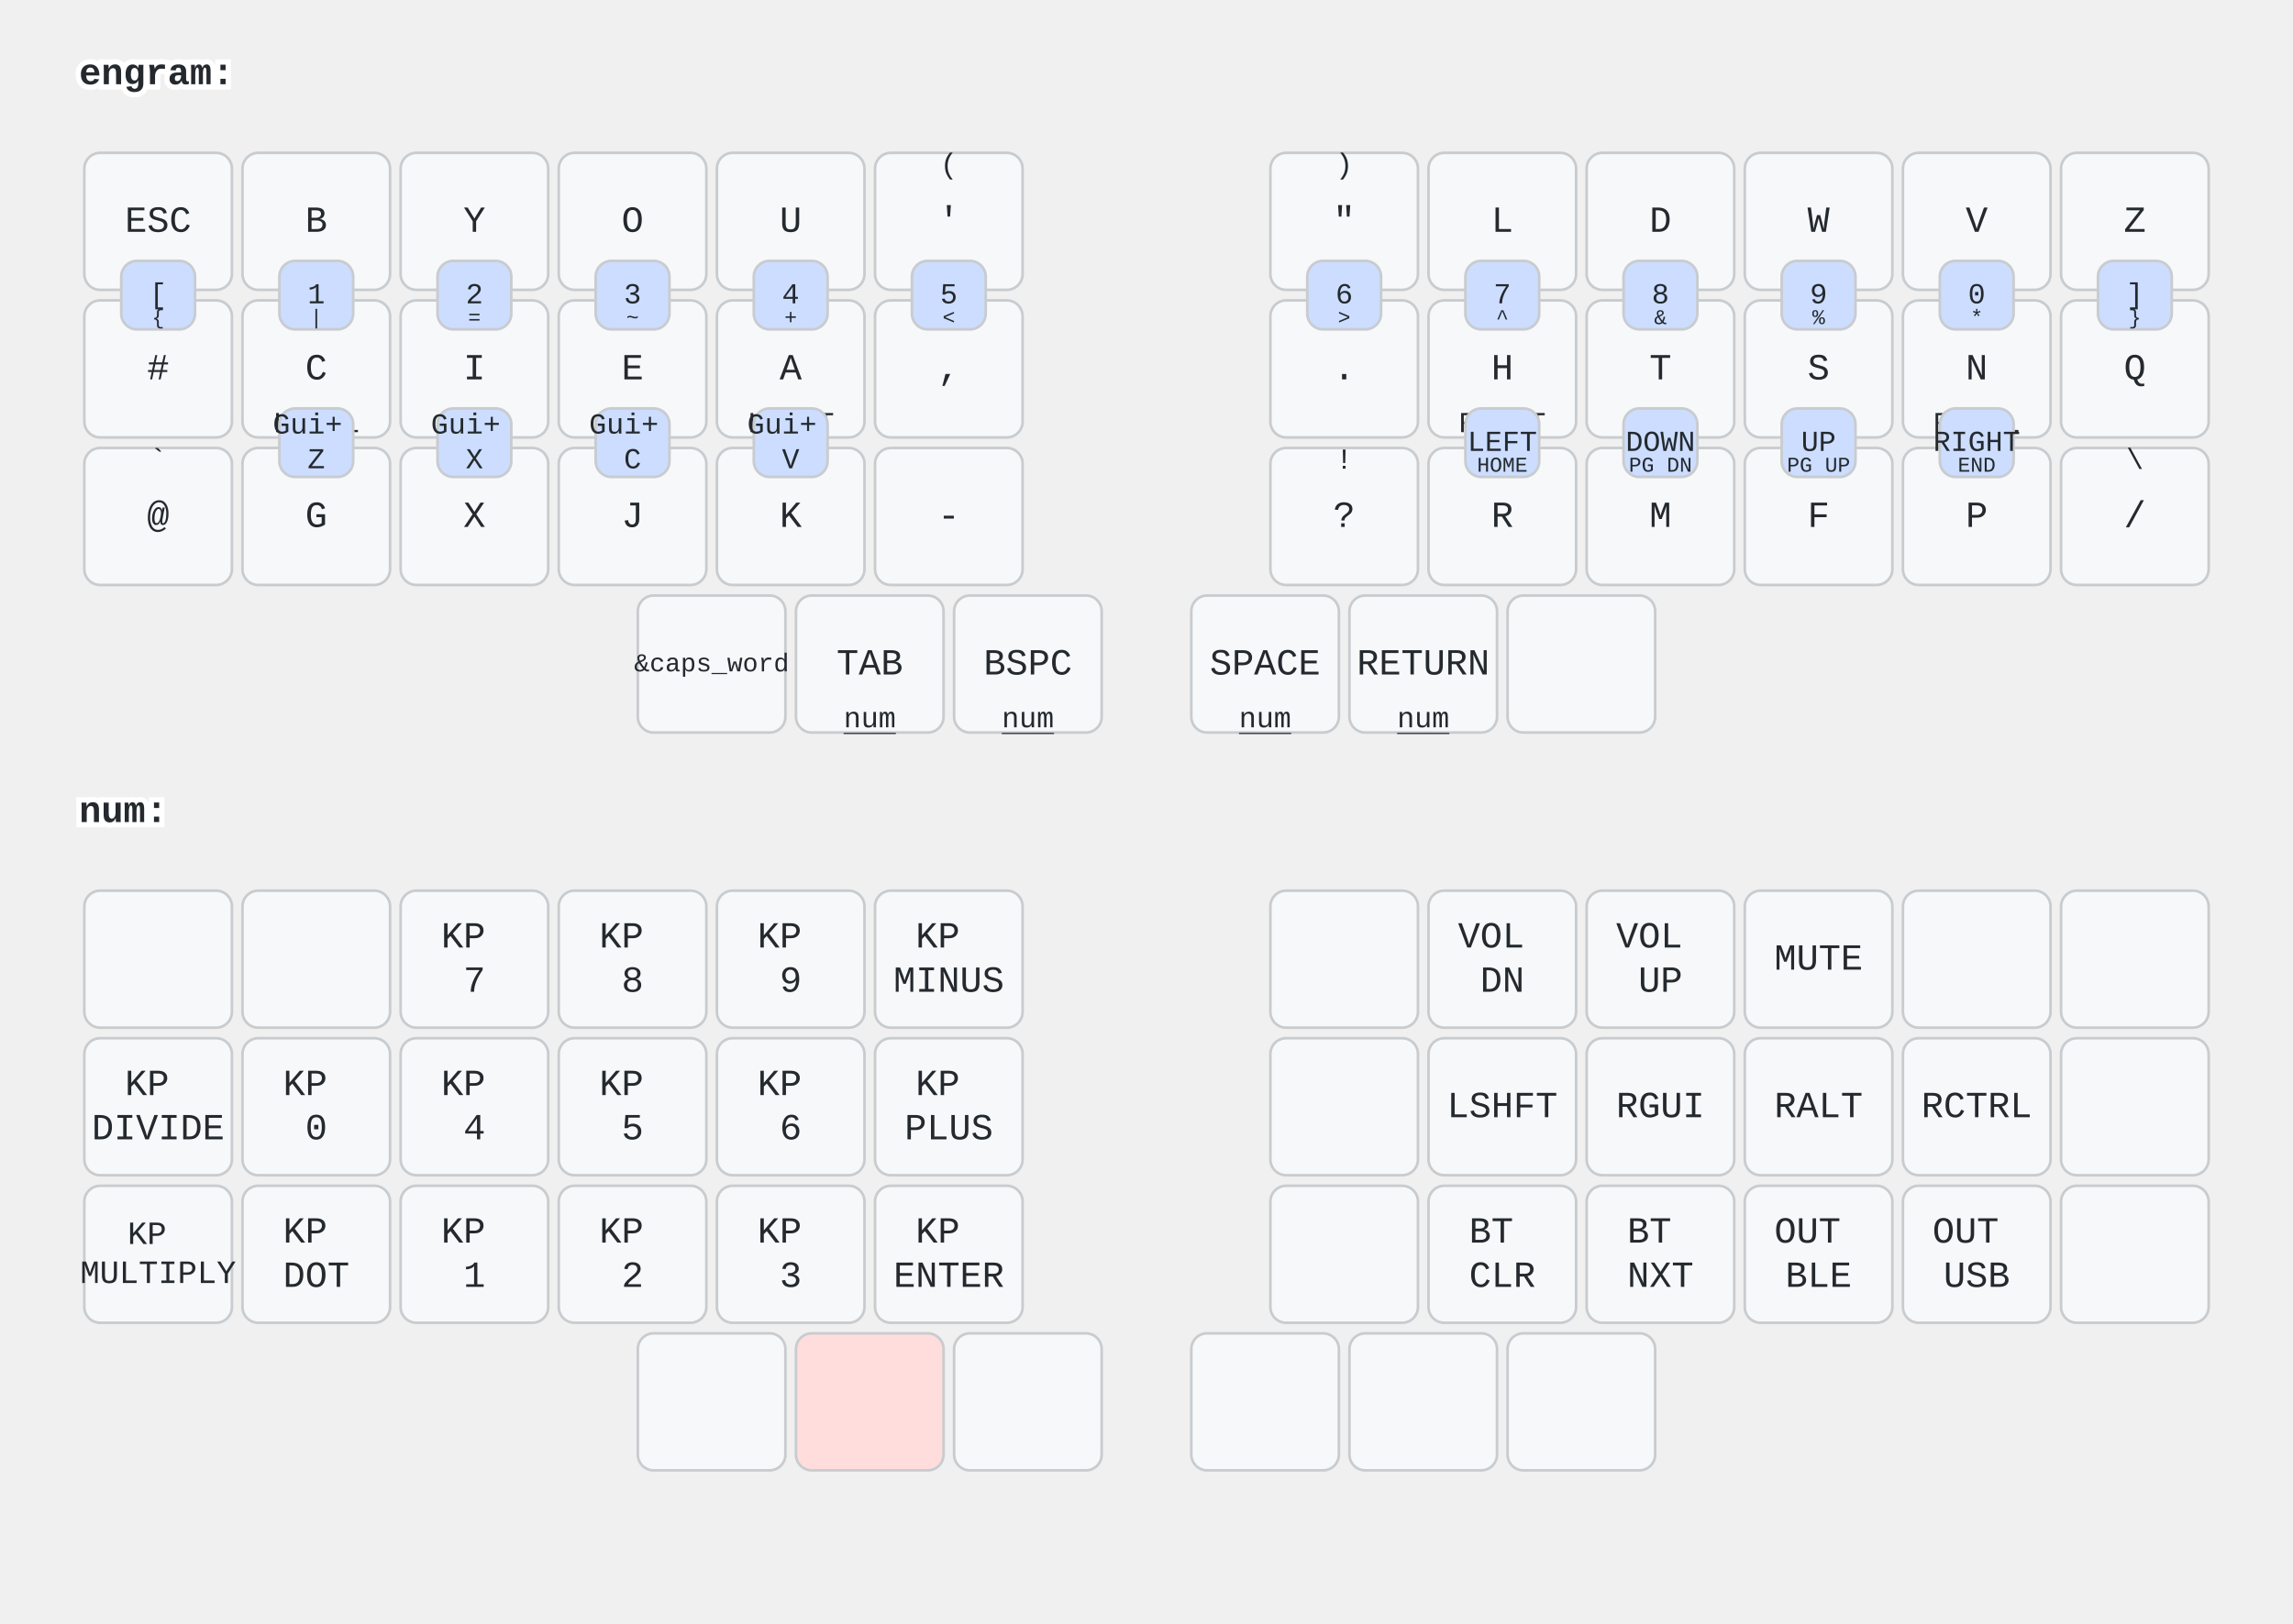
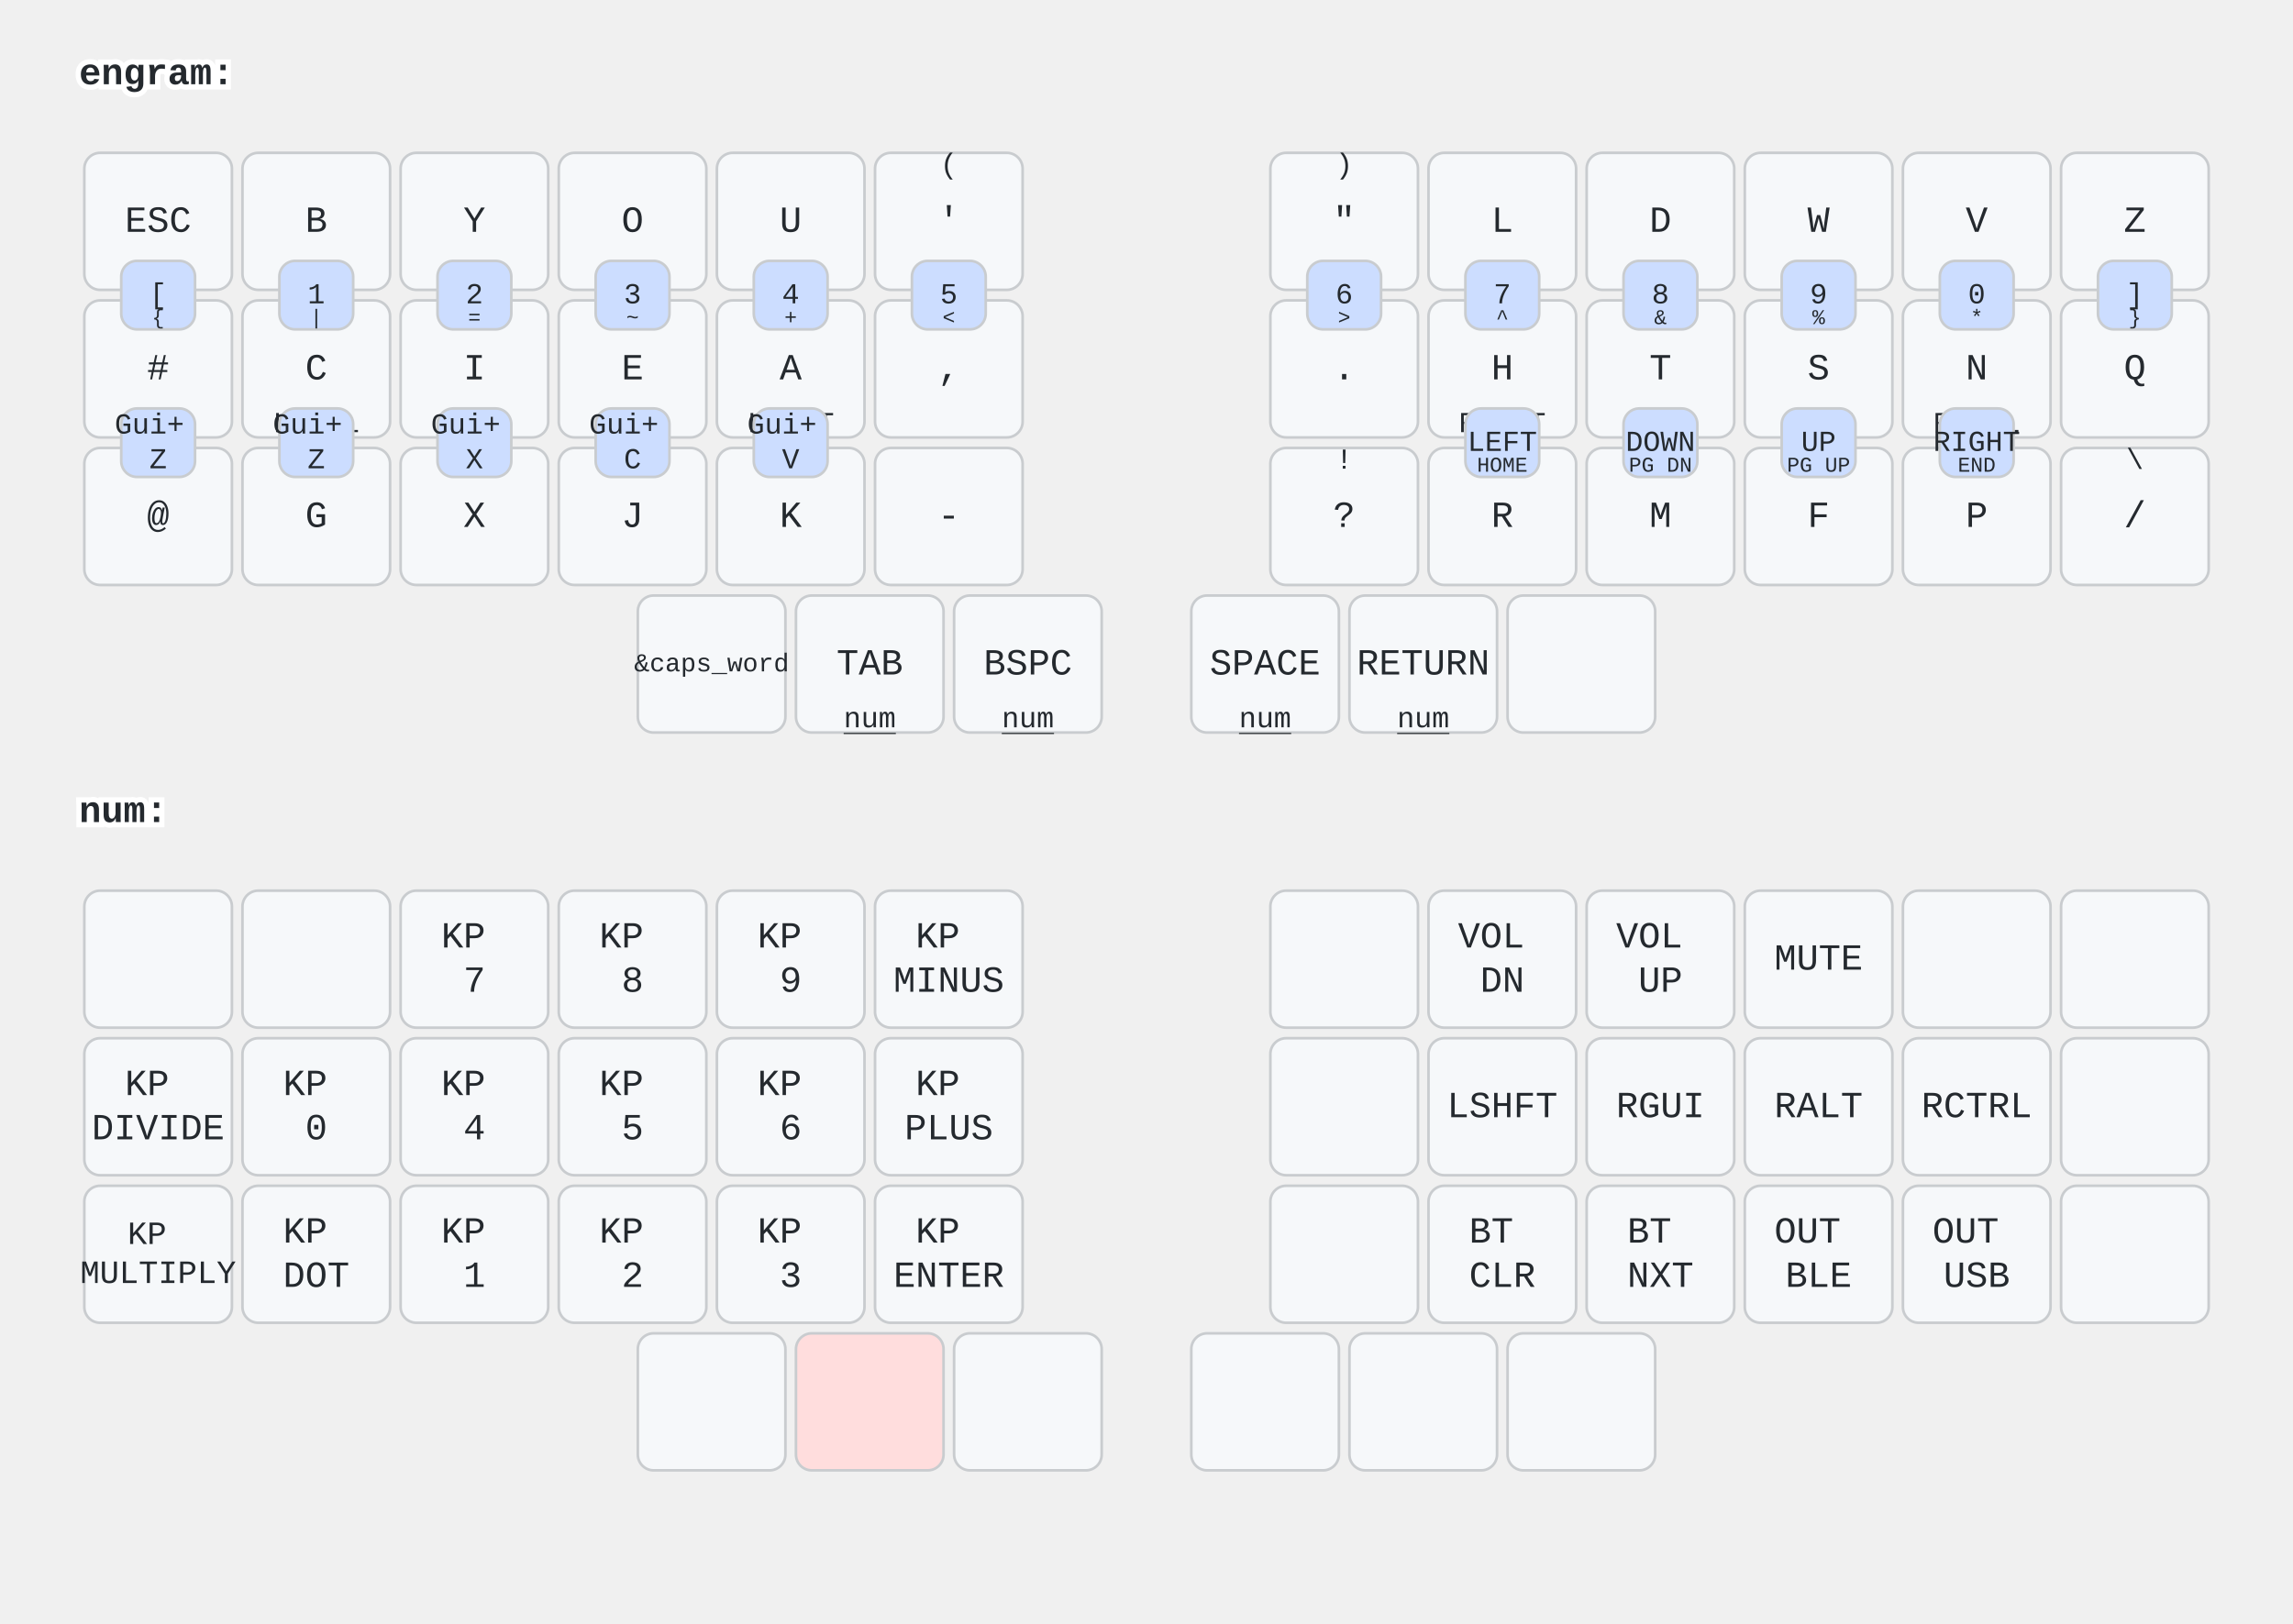
<svg xmlns="http://www.w3.org/2000/svg" width="870" height="616" viewBox="0 0 870 616" class="keymap">
  <style>/* inherit to force styles through use tags */
svg path {
    fill: inherit;
}

/* font and background color specifications */
svg.keymap {
    font-family: SFMono-Regular,Consolas,Liberation Mono,Menlo,monospace;
    font-size: 14px;
    font-kerning: normal;
    text-rendering: optimizeLegibility;
    fill: #24292e;
}

/* default key styling */
rect.key {
    fill: #f6f8fa;
}

rect.key, rect.combo {
    stroke: #c9cccf;
    stroke-width: 1;
}

/* default key side styling, only used is draw_key_sides is set */
rect.side {
    filter: brightness(90%);
}

/* color accent for combo boxes */
rect.combo, rect.combo-separate {
    fill: #cdf;
}

/* color accent for held keys */
rect.held, rect.combo.held {
    fill: #fdd;
}

/* color accent for ghost (optional) keys */
rect.ghost, rect.combo.ghost {
    stroke-dasharray: 4, 4;
    stroke-width: 2;
}

text {
    text-anchor: middle;
    dominant-baseline: middle;
}

/* styling for layer labels */
text.label {
    font-weight: bold;
    text-anchor: start;
    stroke: white;
    stroke-width: 4;
    paint-order: stroke;
}

/* styling for optional footer */
text.footer {
    text-anchor: end;
    dominant-baseline: auto;
    stroke: white;
    stroke-width: 4;
    paint-order: stroke;
}

/* styling for combo tap, and key hold/shifted label text */
text.combo, text.hold, text.shifted {
    font-size: 11px;
}

text.hold {
    text-anchor: middle;
    dominant-baseline: auto;
}

text.shifted {
    text-anchor: middle;
    dominant-baseline: hanging;
}

text.layer-activator {
    text-decoration: underline;
}

/* styling for hold/shifted label text in combo box */
text.combo.hold, text.combo.shifted {
    font-size: 8px;
}

/* lighter symbol for transparent keys */
text.trans {
    fill: #7b7e81;
}

/* styling for combo dendrons */
path.combo {
    stroke-width: 1;
    stroke: gray;
    fill: none;
}

/* Start Tabler Icons Cleanup */
/* cannot use height/width with glyphs */
.icon-tabler &gt; path {
    fill: inherit;
    stroke: inherit;
    stroke-width: 2;
}
/* hide tabler's default box */
.icon-tabler &gt; path[stroke="none"][fill="none"] {
    visibility: hidden;
}
/* End Tabler Icons Cleanup */
</style>
  <g transform="translate(30, 0)" class="layer-engram">
    <text x="0" y="28" class="label" id="engram">engram:</text>
    <g transform="translate(0, 56)">
      <g transform="translate(30, 28)" class="key keypos-0">
        <rect rx="6" ry="6" x="-28" y="-26" width="56" height="52" class="key" />
        <text x="0" y="0" class="key tap">ESC</text>
        <text x="0" y="24" class="key hold">F1</text>
      </g>
      <g transform="translate(90, 28)" class="key keypos-1">
        <rect rx="6" ry="6" x="-28" y="-26" width="56" height="52" class="key" />
        <text x="0" y="0" class="key tap">B</text>
        <text x="0" y="24" class="key hold">F2</text>
      </g>
      <g transform="translate(150, 28)" class="key keypos-2">
        <rect rx="6" ry="6" x="-28" y="-26" width="56" height="52" class="key" />
        <text x="0" y="0" class="key tap">Y</text>
        <text x="0" y="24" class="key hold">F3</text>
      </g>
      <g transform="translate(210, 28)" class="key keypos-3">
        <rect rx="6" ry="6" x="-28" y="-26" width="56" height="52" class="key" />
        <text x="0" y="0" class="key tap">O</text>
        <text x="0" y="24" class="key hold">F4</text>
      </g>
      <g transform="translate(270, 28)" class="key keypos-4">
        <rect rx="6" ry="6" x="-28" y="-26" width="56" height="52" class="key" />
        <text x="0" y="0" class="key tap">U</text>
        <text x="0" y="24" class="key hold">F5</text>
      </g>
      <g transform="translate(330, 28)" class="key keypos-5">
        <rect rx="6" ry="6" x="-28" y="-26" width="56" height="52" class="key" />
        <text x="0" y="0" class="key tap">'</text>
        <text x="0" y="-24" class="key shifted">(</text>
      </g>
      <g transform="translate(480, 28)" class="key keypos-6">
        <rect rx="6" ry="6" x="-28" y="-26" width="56" height="52" class="key" />
        <text x="0" y="0" class="key tap">"</text>
        <text x="0" y="-24" class="key shifted">)</text>
      </g>
      <g transform="translate(540, 28)" class="key keypos-7">
        <rect rx="6" ry="6" x="-28" y="-26" width="56" height="52" class="key" />
        <text x="0" y="0" class="key tap">L</text>
        <text x="0" y="24" class="key hold">F8</text>
      </g>
      <g transform="translate(600, 28)" class="key keypos-8">
        <rect rx="6" ry="6" x="-28" y="-26" width="56" height="52" class="key" />
        <text x="0" y="0" class="key tap">D</text>
        <text x="0" y="24" class="key hold">F9</text>
      </g>
      <g transform="translate(660, 28)" class="key keypos-9">
        <rect rx="6" ry="6" x="-28" y="-26" width="56" height="52" class="key" />
        <text x="0" y="0" class="key tap">W</text>
        <text x="0" y="24" class="key hold">F10</text>
      </g>
      <g transform="translate(720, 28)" class="key keypos-10">
        <rect rx="6" ry="6" x="-28" y="-26" width="56" height="52" class="key" />
        <text x="0" y="0" class="key tap">V</text>
        <text x="0" y="24" class="key hold">F11</text>
      </g>
      <g transform="translate(780, 28)" class="key keypos-11">
        <rect rx="6" ry="6" x="-28" y="-26" width="56" height="52" class="key" />
        <text x="0" y="0" class="key tap">Z</text>
        <text x="0" y="24" class="key hold">F12</text>
      </g>
      <g transform="translate(30, 84)" class="key keypos-12">
        <rect rx="6" ry="6" x="-28" y="-26" width="56" height="52" class="key" />
        <text x="0" y="0" class="key tap">#</text>
        <text x="0" y="-24" class="key shifted">$</text>
      </g>
      <g transform="translate(90, 84)" class="key keypos-13">
        <rect rx="6" ry="6" x="-28" y="-26" width="56" height="52" class="key" />
        <text x="0" y="0" class="key tap">C</text>
        <text x="0" y="24" class="key hold">LCTRL</text>
      </g>
      <g transform="translate(150, 84)" class="key keypos-14">
        <rect rx="6" ry="6" x="-28" y="-26" width="56" height="52" class="key" />
        <text x="0" y="0" class="key tap">I</text>
        <text x="0" y="24" class="key hold">LALT</text>
      </g>
      <g transform="translate(210, 84)" class="key keypos-15">
        <rect rx="6" ry="6" x="-28" y="-26" width="56" height="52" class="key" />
        <text x="0" y="0" class="key tap">E</text>
        <text x="0" y="24" class="key hold">LGUI</text>
      </g>
      <g transform="translate(270, 84)" class="key keypos-16">
        <rect rx="6" ry="6" x="-28" y="-26" width="56" height="52" class="key" />
        <text x="0" y="0" class="key tap">A</text>
        <text x="0" y="24" class="key hold">LSHFT</text>
      </g>
      <g transform="translate(330, 84)" class="key keypos-17">
        <rect rx="6" ry="6" x="-28" y="-26" width="56" height="52" class="key" />
        <text x="0" y="0" class="key tap">,</text>
        <text x="0" y="-24" class="key shifted">;</text>
      </g>
      <g transform="translate(480, 84)" class="key keypos-18">
        <rect rx="6" ry="6" x="-28" y="-26" width="56" height="52" class="key" />
        <text x="0" y="0" class="key tap">.</text>
        <text x="0" y="-24" class="key shifted">:</text>
      </g>
      <g transform="translate(540, 84)" class="key keypos-19">
        <rect rx="6" ry="6" x="-28" y="-26" width="56" height="52" class="key" />
        <text x="0" y="0" class="key tap">H</text>
        <text x="0" y="24" class="key hold">RSHFT</text>
      </g>
      <g transform="translate(600, 84)" class="key keypos-20">
        <rect rx="6" ry="6" x="-28" y="-26" width="56" height="52" class="key" />
        <text x="0" y="0" class="key tap">T</text>
        <text x="0" y="24" class="key hold">RGUI</text>
      </g>
      <g transform="translate(660, 84)" class="key keypos-21">
        <rect rx="6" ry="6" x="-28" y="-26" width="56" height="52" class="key" />
        <text x="0" y="0" class="key tap">S</text>
        <text x="0" y="24" class="key hold">RALT</text>
      </g>
      <g transform="translate(720, 84)" class="key keypos-22">
        <rect rx="6" ry="6" x="-28" y="-26" width="56" height="52" class="key" />
        <text x="0" y="0" class="key tap">N</text>
        <text x="0" y="24" class="key hold">RCTRL</text>
      </g>
      <g transform="translate(780, 84)" class="key keypos-23">
        <rect rx="6" ry="6" x="-28" y="-26" width="56" height="52" class="key" />
        <text x="0" y="0" class="key tap">Q</text>
      </g>
      <g transform="translate(30, 140)" class="key keypos-24">
        <rect rx="6" ry="6" x="-28" y="-26" width="56" height="52" class="key" />
        <text x="0" y="0" class="key tap">@</text>
        <text x="0" y="-24" class="key shifted">`</text>
      </g>
      <g transform="translate(90, 140)" class="key keypos-25">
        <rect rx="6" ry="6" x="-28" y="-26" width="56" height="52" class="key" />
        <text x="0" y="0" class="key tap">G</text>
      </g>
      <g transform="translate(150, 140)" class="key keypos-26">
        <rect rx="6" ry="6" x="-28" y="-26" width="56" height="52" class="key" />
        <text x="0" y="0" class="key tap">X</text>
      </g>
      <g transform="translate(210, 140)" class="key keypos-27">
        <rect rx="6" ry="6" x="-28" y="-26" width="56" height="52" class="key" />
        <text x="0" y="0" class="key tap">J</text>
      </g>
      <g transform="translate(270, 140)" class="key keypos-28">
        <rect rx="6" ry="6" x="-28" y="-26" width="56" height="52" class="key" />
        <text x="0" y="0" class="key tap">K</text>
      </g>
      <g transform="translate(330, 140)" class="key keypos-29">
        <rect rx="6" ry="6" x="-28" y="-26" width="56" height="52" class="key" />
        <text x="0" y="0" class="key tap">-</text>
      </g>
      <g transform="translate(480, 140)" class="key keypos-30">
        <rect rx="6" ry="6" x="-28" y="-26" width="56" height="52" class="key" />
        <text x="0" y="0" class="key tap">?</text>
        <text x="0" y="-24" class="key shifted">!</text>
      </g>
      <g transform="translate(540, 140)" class="key keypos-31">
        <rect rx="6" ry="6" x="-28" y="-26" width="56" height="52" class="key" />
        <text x="0" y="0" class="key tap">R</text>
      </g>
      <g transform="translate(600, 140)" class="key keypos-32">
        <rect rx="6" ry="6" x="-28" y="-26" width="56" height="52" class="key" />
        <text x="0" y="0" class="key tap">M</text>
      </g>
      <g transform="translate(660, 140)" class="key keypos-33">
        <rect rx="6" ry="6" x="-28" y="-26" width="56" height="52" class="key" />
        <text x="0" y="0" class="key tap">F</text>
      </g>
      <g transform="translate(720, 140)" class="key keypos-34">
        <rect rx="6" ry="6" x="-28" y="-26" width="56" height="52" class="key" />
        <text x="0" y="0" class="key tap">P</text>
      </g>
      <g transform="translate(780, 140)" class="key keypos-35">
        <rect rx="6" ry="6" x="-28" y="-26" width="56" height="52" class="key" />
        <text x="0" y="0" class="key tap">/</text>
        <text x="0" y="-24" class="key shifted">\</text>
      </g>
      <g transform="translate(240, 196)" class="key keypos-36">
        <rect rx="6" ry="6" x="-28" y="-26" width="56" height="52" class="key" />
        <text x="0" y="0" class="key tap">
          <tspan style="font-size: 70%">&amp;caps_word</tspan>
        </text>
      </g>
      <g transform="translate(300, 196)" class="key keypos-37">
        <rect rx="6" ry="6" x="-28" y="-26" width="56" height="52" class="key" />
        <text x="0" y="0" class="key tap">TAB</text>
        <a href="#num">
          <text x="0" y="24" class="key hold layer-activator">num</text>
        </a>
      </g>
      <g transform="translate(360, 196)" class="key keypos-38">
        <rect rx="6" ry="6" x="-28" y="-26" width="56" height="52" class="key" />
        <text x="0" y="0" class="key tap">BSPC</text>
        <a href="#num">
          <text x="0" y="24" class="key hold layer-activator">num</text>
        </a>
      </g>
      <g transform="translate(450, 196)" class="key keypos-39">
        <rect rx="6" ry="6" x="-28" y="-26" width="56" height="52" class="key" />
        <text x="0" y="0" class="key tap">SPACE</text>
        <a href="#num">
          <text x="0" y="24" class="key hold layer-activator">num</text>
        </a>
      </g>
      <g transform="translate(510, 196)" class="key keypos-40">
        <rect rx="6" ry="6" x="-28" y="-26" width="56" height="52" class="key" />
        <text x="0" y="0" class="key tap">RETURN</text>
        <a href="#num">
          <text x="0" y="24" class="key hold layer-activator">num</text>
        </a>
      </g>
      <g transform="translate(570, 196)" class="key keypos-41">
        <rect rx="6" ry="6" x="-28" y="-26" width="56" height="52" class="key" />
      </g>
      <g class="combo combopos-0">
        <rect rx="6" ry="6" x="16" y="43" width="28" height="26" class="combo" />
        <text x="30" y="56" class="combo tap">[</text>
        <text x="30" y="67" class="combo hold">{</text>
      </g>
      <g class="combo combopos-1">
        <rect rx="6" ry="6" x="76" y="43" width="28" height="26" class="combo" />
        <text x="90" y="56" class="combo tap">1</text>
        <text x="90" y="67" class="combo hold">|</text>
      </g>
      <g class="combo combopos-2">
        <rect rx="6" ry="6" x="136" y="43" width="28" height="26" class="combo" />
        <text x="150" y="56" class="combo tap">2</text>
        <text x="150" y="67" class="combo hold">=</text>
      </g>
      <g class="combo combopos-3">
        <rect rx="6" ry="6" x="196" y="43" width="28" height="26" class="combo" />
        <text x="210" y="56" class="combo tap">3</text>
        <text x="210" y="67" class="combo hold">~</text>
      </g>
      <g class="combo combopos-4">
        <rect rx="6" ry="6" x="256" y="43" width="28" height="26" class="combo" />
        <text x="270" y="56" class="combo tap">4</text>
        <text x="270" y="67" class="combo hold">+</text>
      </g>
      <g class="combo combopos-5">
        <rect rx="6" ry="6" x="316" y="43" width="28" height="26" class="combo" />
        <text x="330" y="56" class="combo tap">5</text>
        <text x="330" y="67" class="combo hold">&lt;</text>
      </g>
      <g class="combo combopos-6">
        <rect rx="6" ry="6" x="466" y="43" width="28" height="26" class="combo" />
        <text x="480" y="56" class="combo tap">6</text>
        <text x="480" y="67" class="combo hold">&gt;</text>
      </g>
      <g class="combo combopos-7">
        <rect rx="6" ry="6" x="526" y="43" width="28" height="26" class="combo" />
        <text x="540" y="56" class="combo tap">7</text>
        <text x="540" y="67" class="combo hold">^</text>
      </g>
      <g class="combo combopos-8">
        <rect rx="6" ry="6" x="586" y="43" width="28" height="26" class="combo" />
        <text x="600" y="56" class="combo tap">8</text>
        <text x="600" y="67" class="combo hold">&amp;</text>
      </g>
      <g class="combo combopos-9">
        <rect rx="6" ry="6" x="646" y="43" width="28" height="26" class="combo" />
        <text x="660" y="56" class="combo tap">9</text>
        <text x="660" y="67" class="combo hold">%</text>
      </g>
      <g class="combo combopos-10">
        <rect rx="6" ry="6" x="706" y="43" width="28" height="26" class="combo" />
        <text x="720" y="56" class="combo tap">0</text>
        <text x="720" y="67" class="combo hold">*</text>
      </g>
      <g class="combo combopos-11">
        <rect rx="6" ry="6" x="766" y="43" width="28" height="26" class="combo" />
        <text x="780" y="56" class="combo tap">]</text>
        <text x="780" y="67" class="combo hold">}</text>
      </g>
      <g class="combo combopos-12">
        <rect rx="6" ry="6" x="76" y="99" width="28" height="26" class="combo" />
        <text x="90" y="112" class="combo tap">
          <tspan x="90" dy="-0.6em">Gui+</tspan>
          <tspan x="90" dy="1.2em">Z</tspan>
        </text>
      </g>
      <g class="combo combopos-13">
+         <rect rx="6" ry="6" x="16" y="99" width="28" height="26" class="combo" />
+         <text x="30" y="112" class="combo tap">
+           <tspan x="30" dy="-0.6em">Gui+</tspan>
+           <tspan x="30" dy="1.2em">Z</tspan>
+         </text>
+       </g>
+       <g class="combo combopos-14">
        <rect rx="6" ry="6" x="136" y="99" width="28" height="26" class="combo" />
        <text x="150" y="112" class="combo tap">
          <tspan x="150" dy="-0.6em">Gui+</tspan>
          <tspan x="150" dy="1.2em">X</tspan>
        </text>
      </g>
-       <g class="combo combopos-14">
+       <g class="combo combopos-15">
        <rect rx="6" ry="6" x="196" y="99" width="28" height="26" class="combo" />
        <text x="210" y="112" class="combo tap">
          <tspan x="210" dy="-0.6em">Gui+</tspan>
          <tspan x="210" dy="1.2em">C</tspan>
        </text>
      </g>
-       <g class="combo combopos-15">
+       <g class="combo combopos-16">
        <rect rx="6" ry="6" x="256" y="99" width="28" height="26" class="combo" />
        <text x="270" y="112" class="combo tap">
          <tspan x="270" dy="-0.6em">Gui+</tspan>
          <tspan x="270" dy="1.2em">V</tspan>
        </text>
      </g>
-       <g class="combo combopos-16">
+       <g class="combo combopos-17">
        <rect rx="6" ry="6" x="526" y="99" width="28" height="26" class="combo" />
        <text x="540" y="112" class="combo tap">LEFT</text>
        <text x="540" y="123" class="combo hold">HOME</text>
      </g>
-       <g class="combo combopos-17">
+       <g class="combo combopos-18">
        <rect rx="6" ry="6" x="586" y="99" width="28" height="26" class="combo" />
        <text x="600" y="112" class="combo tap">DOWN</text>
        <text x="600" y="123" class="combo hold">PG DN</text>
      </g>
-       <g class="combo combopos-18">
+       <g class="combo combopos-19">
        <rect rx="6" ry="6" x="646" y="99" width="28" height="26" class="combo" />
        <text x="660" y="112" class="combo tap">UP</text>
        <text x="660" y="123" class="combo hold">PG UP</text>
      </g>
-       <g class="combo combopos-19">
+       <g class="combo combopos-20">
        <rect rx="6" ry="6" x="706" y="99" width="28" height="26" class="combo" />
        <text x="720" y="112" class="combo tap">RIGHT</text>
        <text x="720" y="123" class="combo hold">END</text>
      </g>
    </g>
  </g>
  <g transform="translate(30, 280)" class="layer-num">
    <text x="0" y="28" class="label" id="num">num:</text>
    <g transform="translate(0, 56)">
      <g transform="translate(30, 28)" class="key keypos-0">
        <rect rx="6" ry="6" x="-28" y="-26" width="56" height="52" class="key" />
      </g>
      <g transform="translate(90, 28)" class="key keypos-1">
        <rect rx="6" ry="6" x="-28" y="-26" width="56" height="52" class="key" />
      </g>
      <g transform="translate(150, 28)" class="key keypos-2">
        <rect rx="6" ry="6" x="-28" y="-26" width="56" height="52" class="key" />
        <text x="0" y="0" class="key tap">
          <tspan x="0" dy="-0.6em">KP</tspan>
          <tspan x="0" dy="1.2em">7</tspan>
        </text>
      </g>
      <g transform="translate(210, 28)" class="key keypos-3">
        <rect rx="6" ry="6" x="-28" y="-26" width="56" height="52" class="key" />
        <text x="0" y="0" class="key tap">
          <tspan x="0" dy="-0.6em">KP</tspan>
          <tspan x="0" dy="1.2em">8</tspan>
        </text>
      </g>
      <g transform="translate(270, 28)" class="key keypos-4">
        <rect rx="6" ry="6" x="-28" y="-26" width="56" height="52" class="key" />
        <text x="0" y="0" class="key tap">
          <tspan x="0" dy="-0.6em">KP</tspan>
          <tspan x="0" dy="1.2em">9</tspan>
        </text>
      </g>
      <g transform="translate(330, 28)" class="key keypos-5">
        <rect rx="6" ry="6" x="-28" y="-26" width="56" height="52" class="key" />
        <text x="0" y="0" class="key tap">
          <tspan x="0" dy="-0.6em">KP</tspan>
          <tspan x="0" dy="1.2em">MINUS</tspan>
        </text>
      </g>
      <g transform="translate(480, 28)" class="key keypos-6">
        <rect rx="6" ry="6" x="-28" y="-26" width="56" height="52" class="key" />
      </g>
      <g transform="translate(540, 28)" class="key keypos-7">
        <rect rx="6" ry="6" x="-28" y="-26" width="56" height="52" class="key" />
        <text x="0" y="0" class="key tap">
          <tspan x="0" dy="-0.6em">VOL</tspan>
          <tspan x="0" dy="1.2em">DN</tspan>
        </text>
      </g>
      <g transform="translate(600, 28)" class="key keypos-8">
        <rect rx="6" ry="6" x="-28" y="-26" width="56" height="52" class="key" />
        <text x="0" y="0" class="key tap">
          <tspan x="0" dy="-0.6em">VOL</tspan>
          <tspan x="0" dy="1.2em">UP</tspan>
        </text>
      </g>
      <g transform="translate(660, 28)" class="key keypos-9">
        <rect rx="6" ry="6" x="-28" y="-26" width="56" height="52" class="key" />
        <text x="0" y="0" class="key tap">MUTE</text>
      </g>
      <g transform="translate(720, 28)" class="key keypos-10">
        <rect rx="6" ry="6" x="-28" y="-26" width="56" height="52" class="key" />
      </g>
      <g transform="translate(780, 28)" class="key keypos-11">
        <rect rx="6" ry="6" x="-28" y="-26" width="56" height="52" class="key" />
      </g>
      <g transform="translate(30, 84)" class="key keypos-12">
        <rect rx="6" ry="6" x="-28" y="-26" width="56" height="52" class="key" />
        <text x="0" y="0" class="key tap">
          <tspan x="0" dy="-0.6em">KP</tspan>
          <tspan x="0" dy="1.2em">DIVIDE</tspan>
        </text>
      </g>
      <g transform="translate(90, 84)" class="key keypos-13">
        <rect rx="6" ry="6" x="-28" y="-26" width="56" height="52" class="key" />
        <text x="0" y="0" class="key tap">
          <tspan x="0" dy="-0.6em">KP</tspan>
          <tspan x="0" dy="1.2em">0</tspan>
        </text>
      </g>
      <g transform="translate(150, 84)" class="key keypos-14">
        <rect rx="6" ry="6" x="-28" y="-26" width="56" height="52" class="key" />
        <text x="0" y="0" class="key tap">
          <tspan x="0" dy="-0.6em">KP</tspan>
          <tspan x="0" dy="1.2em">4</tspan>
        </text>
      </g>
      <g transform="translate(210, 84)" class="key keypos-15">
        <rect rx="6" ry="6" x="-28" y="-26" width="56" height="52" class="key" />
        <text x="0" y="0" class="key tap">
          <tspan x="0" dy="-0.6em">KP</tspan>
          <tspan x="0" dy="1.2em">5</tspan>
        </text>
      </g>
      <g transform="translate(270, 84)" class="key keypos-16">
        <rect rx="6" ry="6" x="-28" y="-26" width="56" height="52" class="key" />
        <text x="0" y="0" class="key tap">
          <tspan x="0" dy="-0.6em">KP</tspan>
          <tspan x="0" dy="1.2em">6</tspan>
        </text>
      </g>
      <g transform="translate(330, 84)" class="key keypos-17">
        <rect rx="6" ry="6" x="-28" y="-26" width="56" height="52" class="key" />
        <text x="0" y="0" class="key tap">
          <tspan x="0" dy="-0.6em">KP</tspan>
          <tspan x="0" dy="1.2em">PLUS</tspan>
        </text>
      </g>
      <g transform="translate(480, 84)" class="key keypos-18">
        <rect rx="6" ry="6" x="-28" y="-26" width="56" height="52" class="key" />
      </g>
      <g transform="translate(540, 84)" class="key keypos-19">
        <rect rx="6" ry="6" x="-28" y="-26" width="56" height="52" class="key" />
        <text x="0" y="0" class="key tap">LSHFT</text>
      </g>
      <g transform="translate(600, 84)" class="key keypos-20">
        <rect rx="6" ry="6" x="-28" y="-26" width="56" height="52" class="key" />
        <text x="0" y="0" class="key tap">RGUI</text>
      </g>
      <g transform="translate(660, 84)" class="key keypos-21">
        <rect rx="6" ry="6" x="-28" y="-26" width="56" height="52" class="key" />
        <text x="0" y="0" class="key tap">RALT</text>
      </g>
      <g transform="translate(720, 84)" class="key keypos-22">
        <rect rx="6" ry="6" x="-28" y="-26" width="56" height="52" class="key" />
        <text x="0" y="0" class="key tap">RCTRL</text>
      </g>
      <g transform="translate(780, 84)" class="key keypos-23">
        <rect rx="6" ry="6" x="-28" y="-26" width="56" height="52" class="key" />
      </g>
      <g transform="translate(30, 140)" class="key keypos-24">
        <rect rx="6" ry="6" x="-28" y="-26" width="56" height="52" class="key" />
        <text x="0" y="0" class="key tap">
          <tspan x="0" dy="-0.6em" style="font-size: 88%">KP</tspan>
          <tspan x="0" dy="1.2em" style="font-size: 88%">MULTIPLY</tspan>
        </text>
      </g>
      <g transform="translate(90, 140)" class="key keypos-25">
        <rect rx="6" ry="6" x="-28" y="-26" width="56" height="52" class="key" />
        <text x="0" y="0" class="key tap">
          <tspan x="0" dy="-0.6em">KP</tspan>
          <tspan x="0" dy="1.2em">DOT</tspan>
        </text>
      </g>
      <g transform="translate(150, 140)" class="key keypos-26">
        <rect rx="6" ry="6" x="-28" y="-26" width="56" height="52" class="key" />
        <text x="0" y="0" class="key tap">
          <tspan x="0" dy="-0.6em">KP</tspan>
          <tspan x="0" dy="1.2em">1</tspan>
        </text>
      </g>
      <g transform="translate(210, 140)" class="key keypos-27">
        <rect rx="6" ry="6" x="-28" y="-26" width="56" height="52" class="key" />
        <text x="0" y="0" class="key tap">
          <tspan x="0" dy="-0.6em">KP</tspan>
          <tspan x="0" dy="1.2em">2</tspan>
        </text>
      </g>
      <g transform="translate(270, 140)" class="key keypos-28">
        <rect rx="6" ry="6" x="-28" y="-26" width="56" height="52" class="key" />
        <text x="0" y="0" class="key tap">
          <tspan x="0" dy="-0.6em">KP</tspan>
          <tspan x="0" dy="1.2em">3</tspan>
        </text>
      </g>
      <g transform="translate(330, 140)" class="key keypos-29">
        <rect rx="6" ry="6" x="-28" y="-26" width="56" height="52" class="key" />
        <text x="0" y="0" class="key tap">
          <tspan x="0" dy="-0.6em">KP</tspan>
          <tspan x="0" dy="1.2em">ENTER</tspan>
        </text>
      </g>
      <g transform="translate(480, 140)" class="key keypos-30">
        <rect rx="6" ry="6" x="-28" y="-26" width="56" height="52" class="key" />
      </g>
      <g transform="translate(540, 140)" class="key keypos-31">
        <rect rx="6" ry="6" x="-28" y="-26" width="56" height="52" class="key" />
        <text x="0" y="0" class="key tap">
          <tspan x="0" dy="-0.6em">BT</tspan>
          <tspan x="0" dy="1.2em">CLR</tspan>
        </text>
      </g>
      <g transform="translate(600, 140)" class="key keypos-32">
        <rect rx="6" ry="6" x="-28" y="-26" width="56" height="52" class="key" />
        <text x="0" y="0" class="key tap">
          <tspan x="0" dy="-0.6em">BT</tspan>
          <tspan x="0" dy="1.2em">NXT</tspan>
        </text>
      </g>
      <g transform="translate(660, 140)" class="key keypos-33">
        <rect rx="6" ry="6" x="-28" y="-26" width="56" height="52" class="key" />
        <text x="0" y="0" class="key tap">
          <tspan x="0" dy="-0.6em">OUT</tspan>
          <tspan x="0" dy="1.2em">BLE</tspan>
        </text>
      </g>
      <g transform="translate(720, 140)" class="key keypos-34">
        <rect rx="6" ry="6" x="-28" y="-26" width="56" height="52" class="key" />
        <text x="0" y="0" class="key tap">
          <tspan x="0" dy="-0.6em">OUT</tspan>
          <tspan x="0" dy="1.2em">USB</tspan>
        </text>
      </g>
      <g transform="translate(780, 140)" class="key keypos-35">
        <rect rx="6" ry="6" x="-28" y="-26" width="56" height="52" class="key" />
      </g>
      <g transform="translate(240, 196)" class="key keypos-36">
        <rect rx="6" ry="6" x="-28" y="-26" width="56" height="52" class="key" />
      </g>
      <g transform="translate(300, 196)" class="key held keypos-37">
        <rect rx="6" ry="6" x="-28" y="-26" width="56" height="52" class="key held" />
      </g>
      <g transform="translate(360, 196)" class="key keypos-38">
        <rect rx="6" ry="6" x="-28" y="-26" width="56" height="52" class="key" />
      </g>
      <g transform="translate(450, 196)" class="key keypos-39">
        <rect rx="6" ry="6" x="-28" y="-26" width="56" height="52" class="key" />
      </g>
      <g transform="translate(510, 196)" class="key keypos-40">
        <rect rx="6" ry="6" x="-28" y="-26" width="56" height="52" class="key" />
      </g>
      <g transform="translate(570, 196)" class="key keypos-41">
        <rect rx="6" ry="6" x="-28" y="-26" width="56" height="52" class="key" />
      </g>
    </g>
  </g>
</svg>
